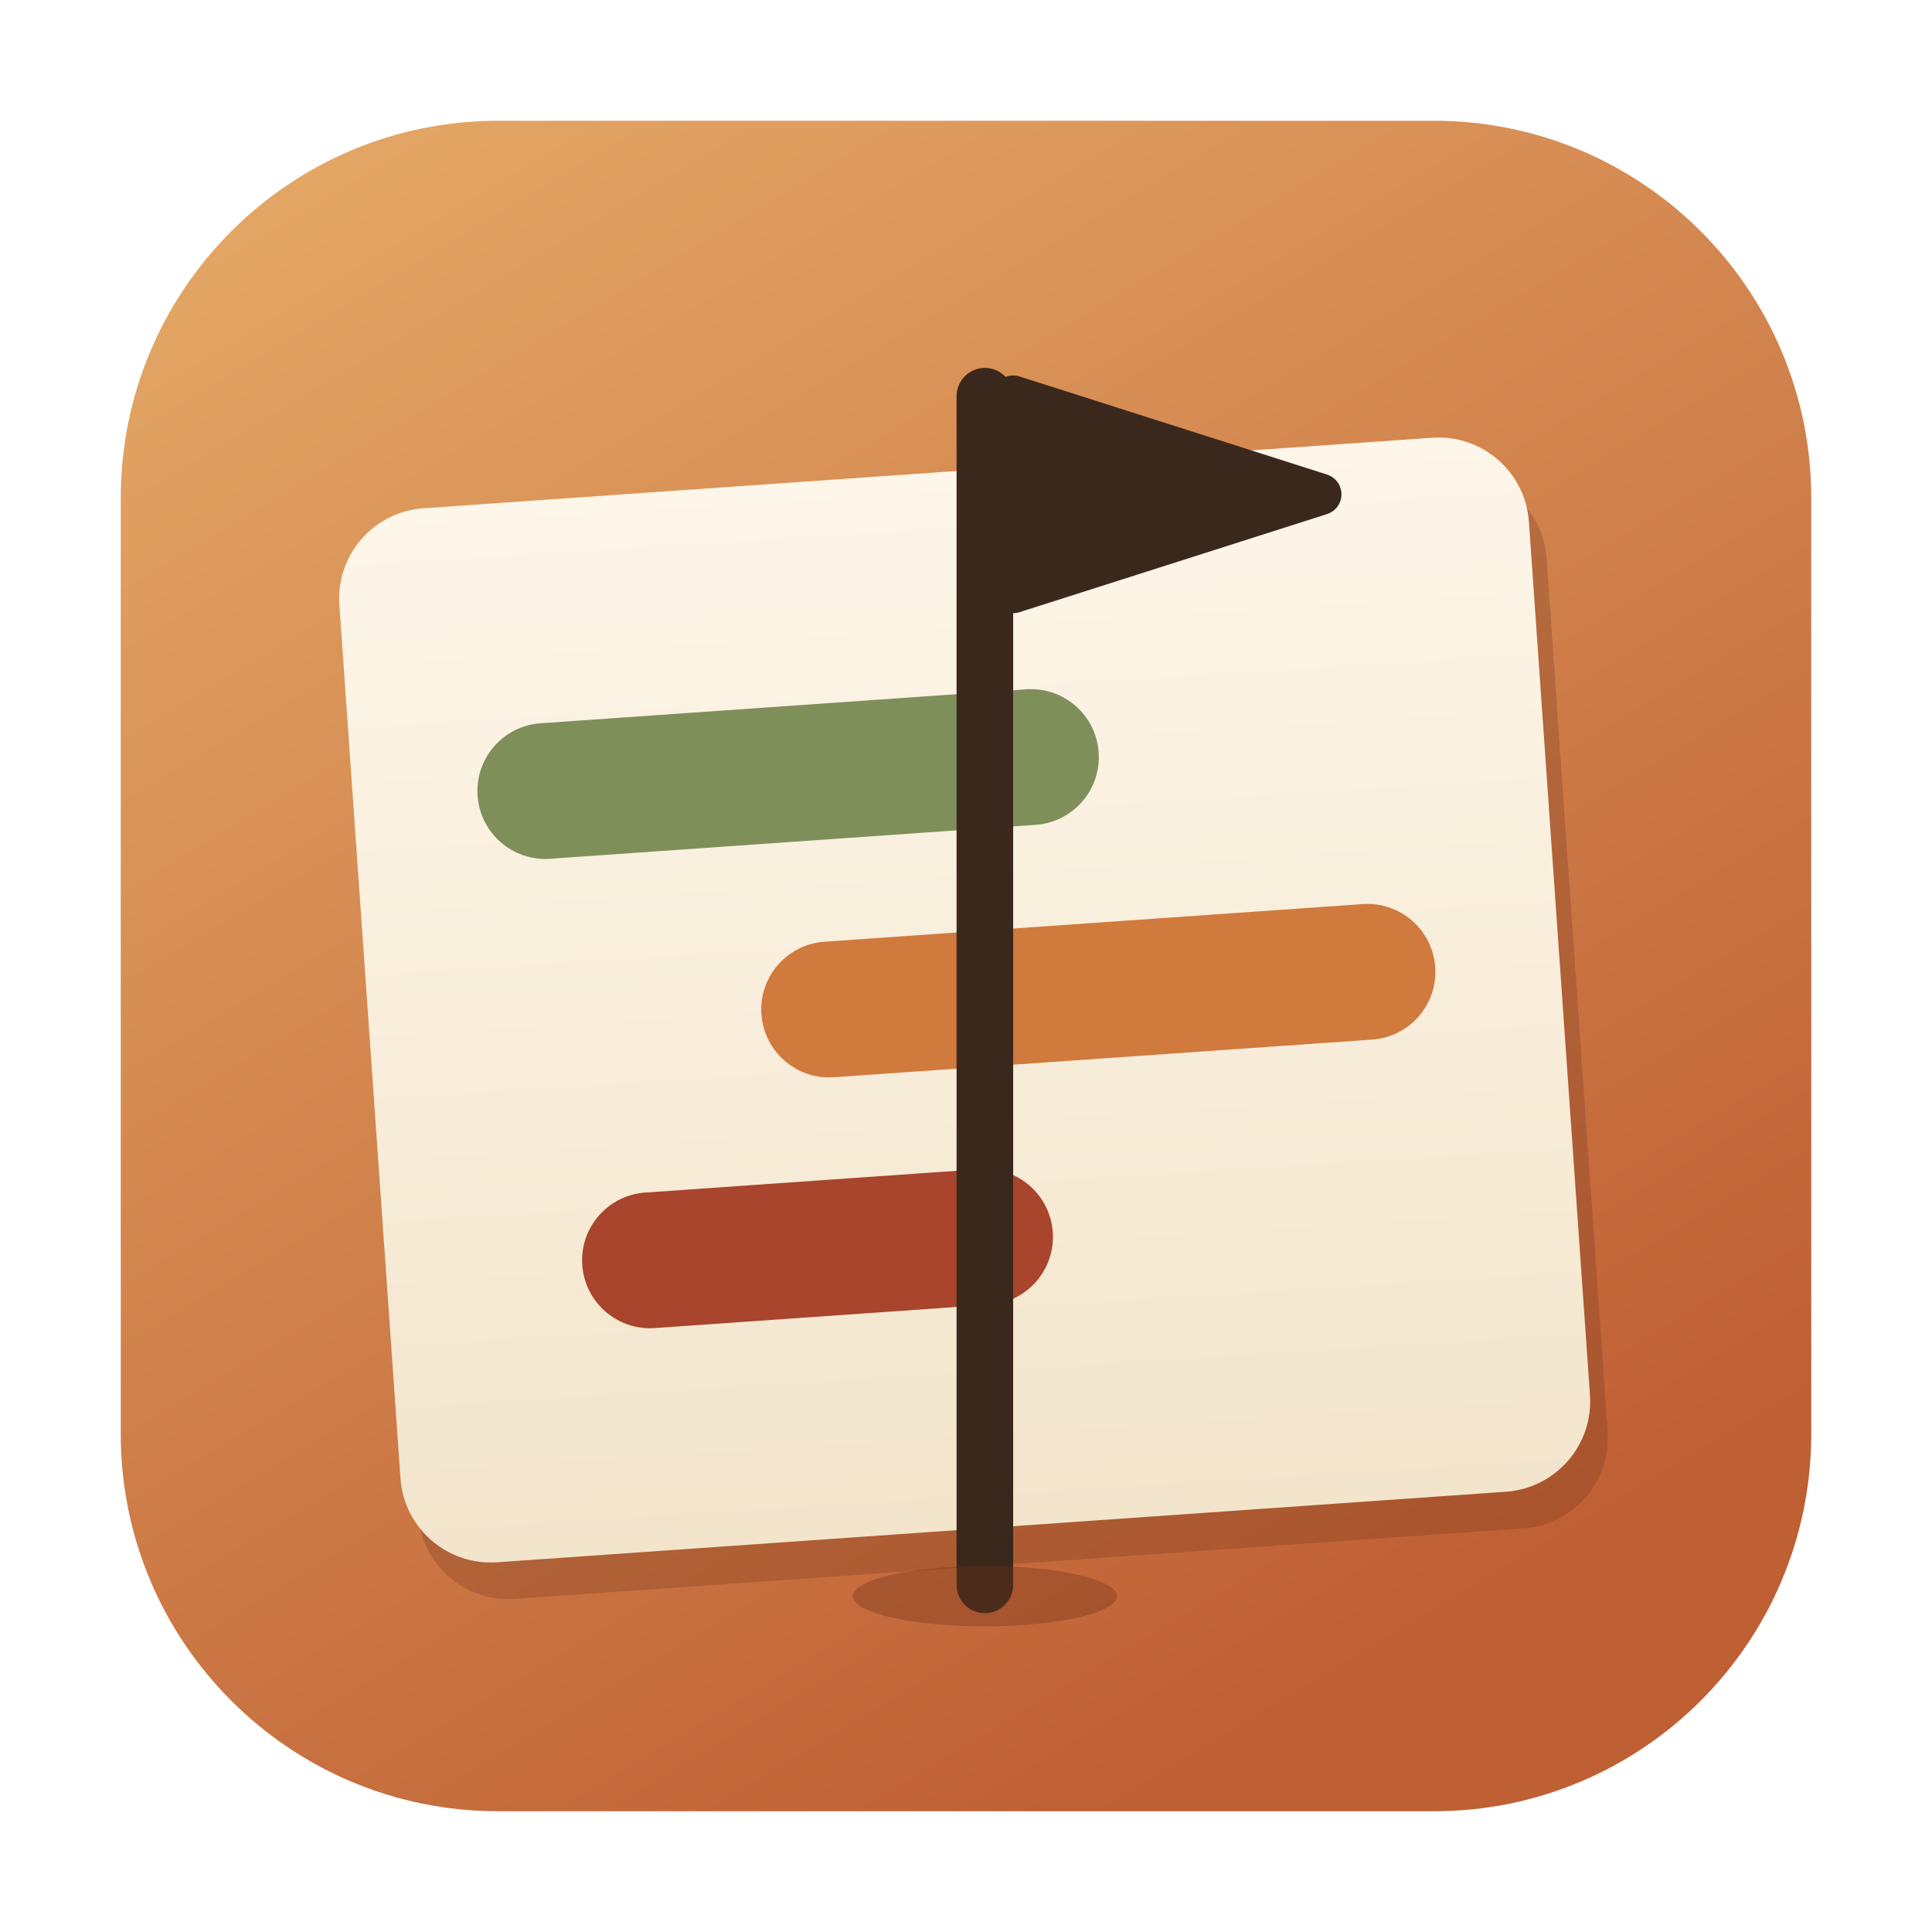
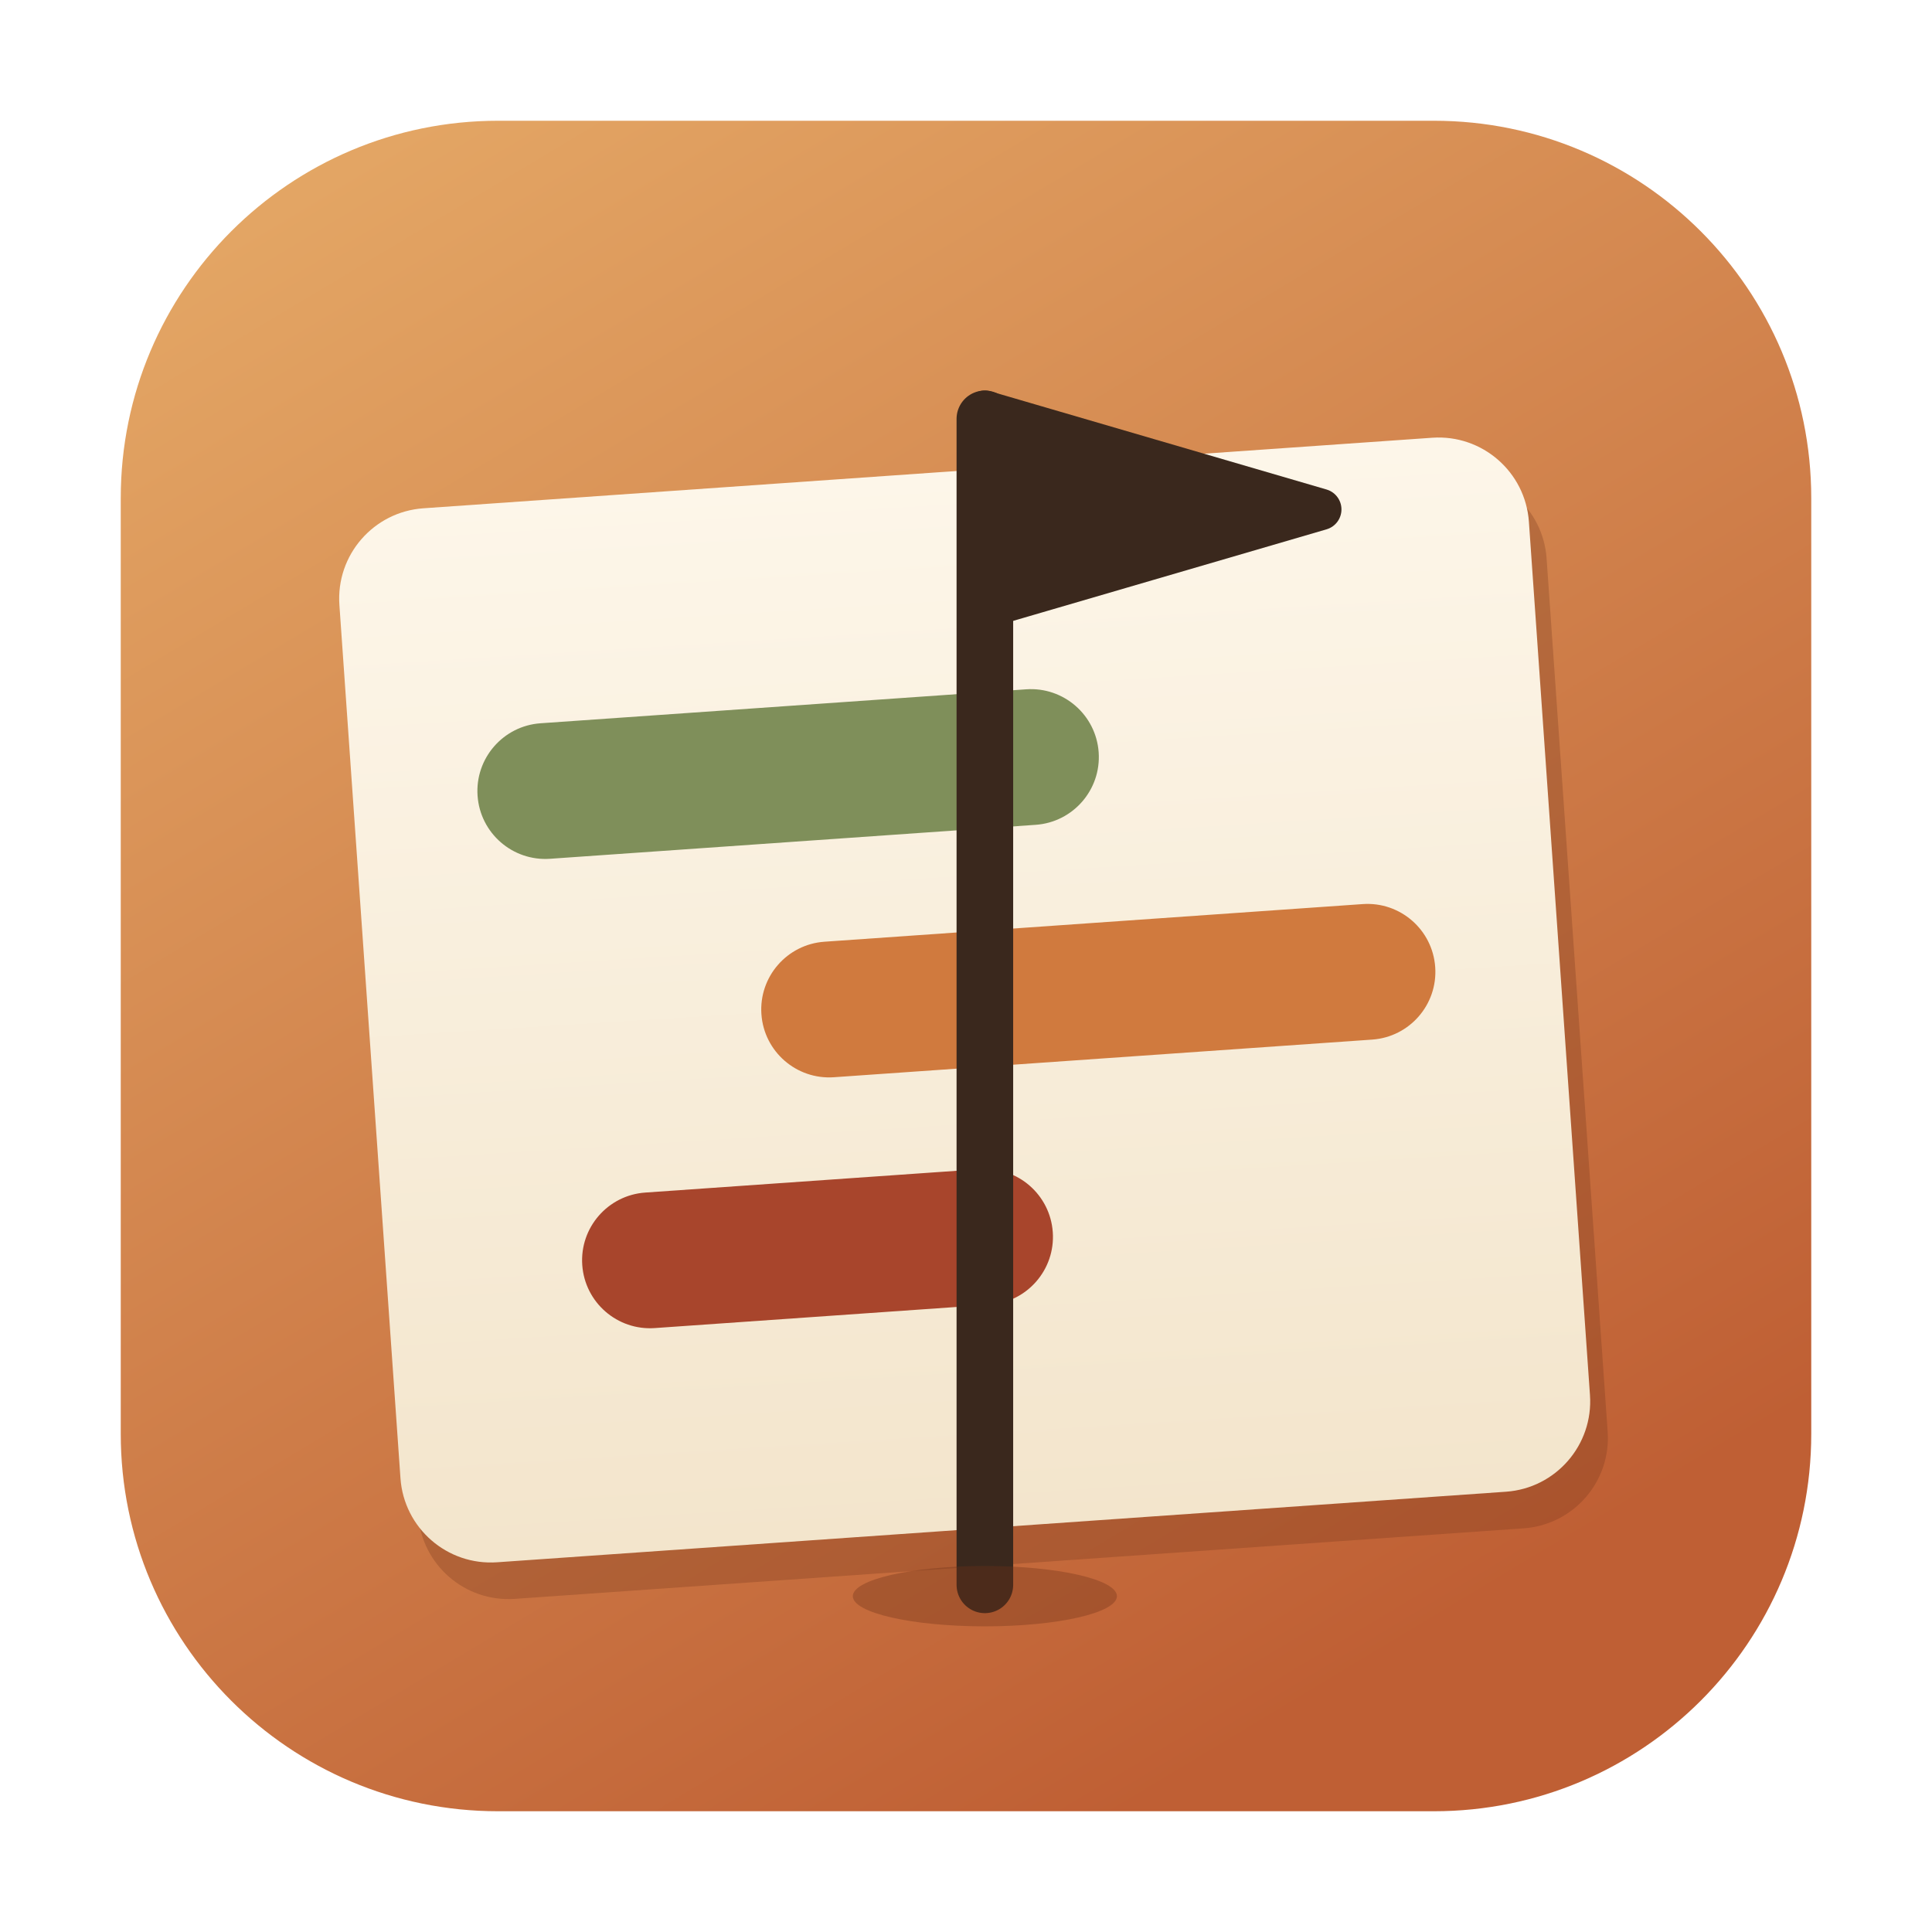
<svg xmlns="http://www.w3.org/2000/svg" viewBox="0 0 1024 1024">
  <defs>
    <linearGradient id="bg" x1="0" y1="0" x2="0.6" y2="1">
      <stop offset="0" stop-color="#e6ab68" />
      <stop offset="1" stop-color="#bf5f34" />
    </linearGradient>
    <linearGradient id="paper" x1="0" y1="0" x2="0" y2="1">
      <stop offset="0" stop-color="#fdf6e9" />
      <stop offset="1" stop-color="#f3e5cc" />
    </linearGradient>
  </defs>
  <rect x="64" y="64" width="896" height="896" rx="200" fill="url(#bg)" />
  <g transform="rotate(-4 512 540)">
    <rect x="196" y="250" width="632" height="560" rx="48" fill="#6e3218" opacity="0.28" transform="translate(8 20)" />
    <rect x="196" y="250" width="632" height="560" rx="48" fill="url(#paper)" />
    <rect x="262" y="368" width="330" height="72" rx="36" fill="#7f8f5a" />
    <rect x="404" y="494" width="358" height="72" rx="36" fill="#d07a3e" />
    <rect x="300" y="620" width="250" height="72" rx="36" fill="#a8452c" />
  </g>
-   <line x1="522" y1="210" x2="522" y2="840" stroke="#3a281d" stroke-width="30" stroke-linecap="round" />
-   <path d="M537 210 L 700 262 L 537 314 Z" fill="#3a281d" stroke="#3a281d" stroke-width="22" stroke-linejoin="round" />
+   <line x1="522" y1="222" x2="522" y2="840" stroke="#3a281d" stroke-width="30" stroke-linecap="round" />
+   <path d="M522 218 L 700 270 L 522 322 Z" fill="#3a281d" stroke="#3a281d" stroke-width="22" stroke-linejoin="round" />
  <ellipse cx="522" cy="846" rx="70" ry="16" fill="#6e3218" opacity="0.35" />
</svg>
